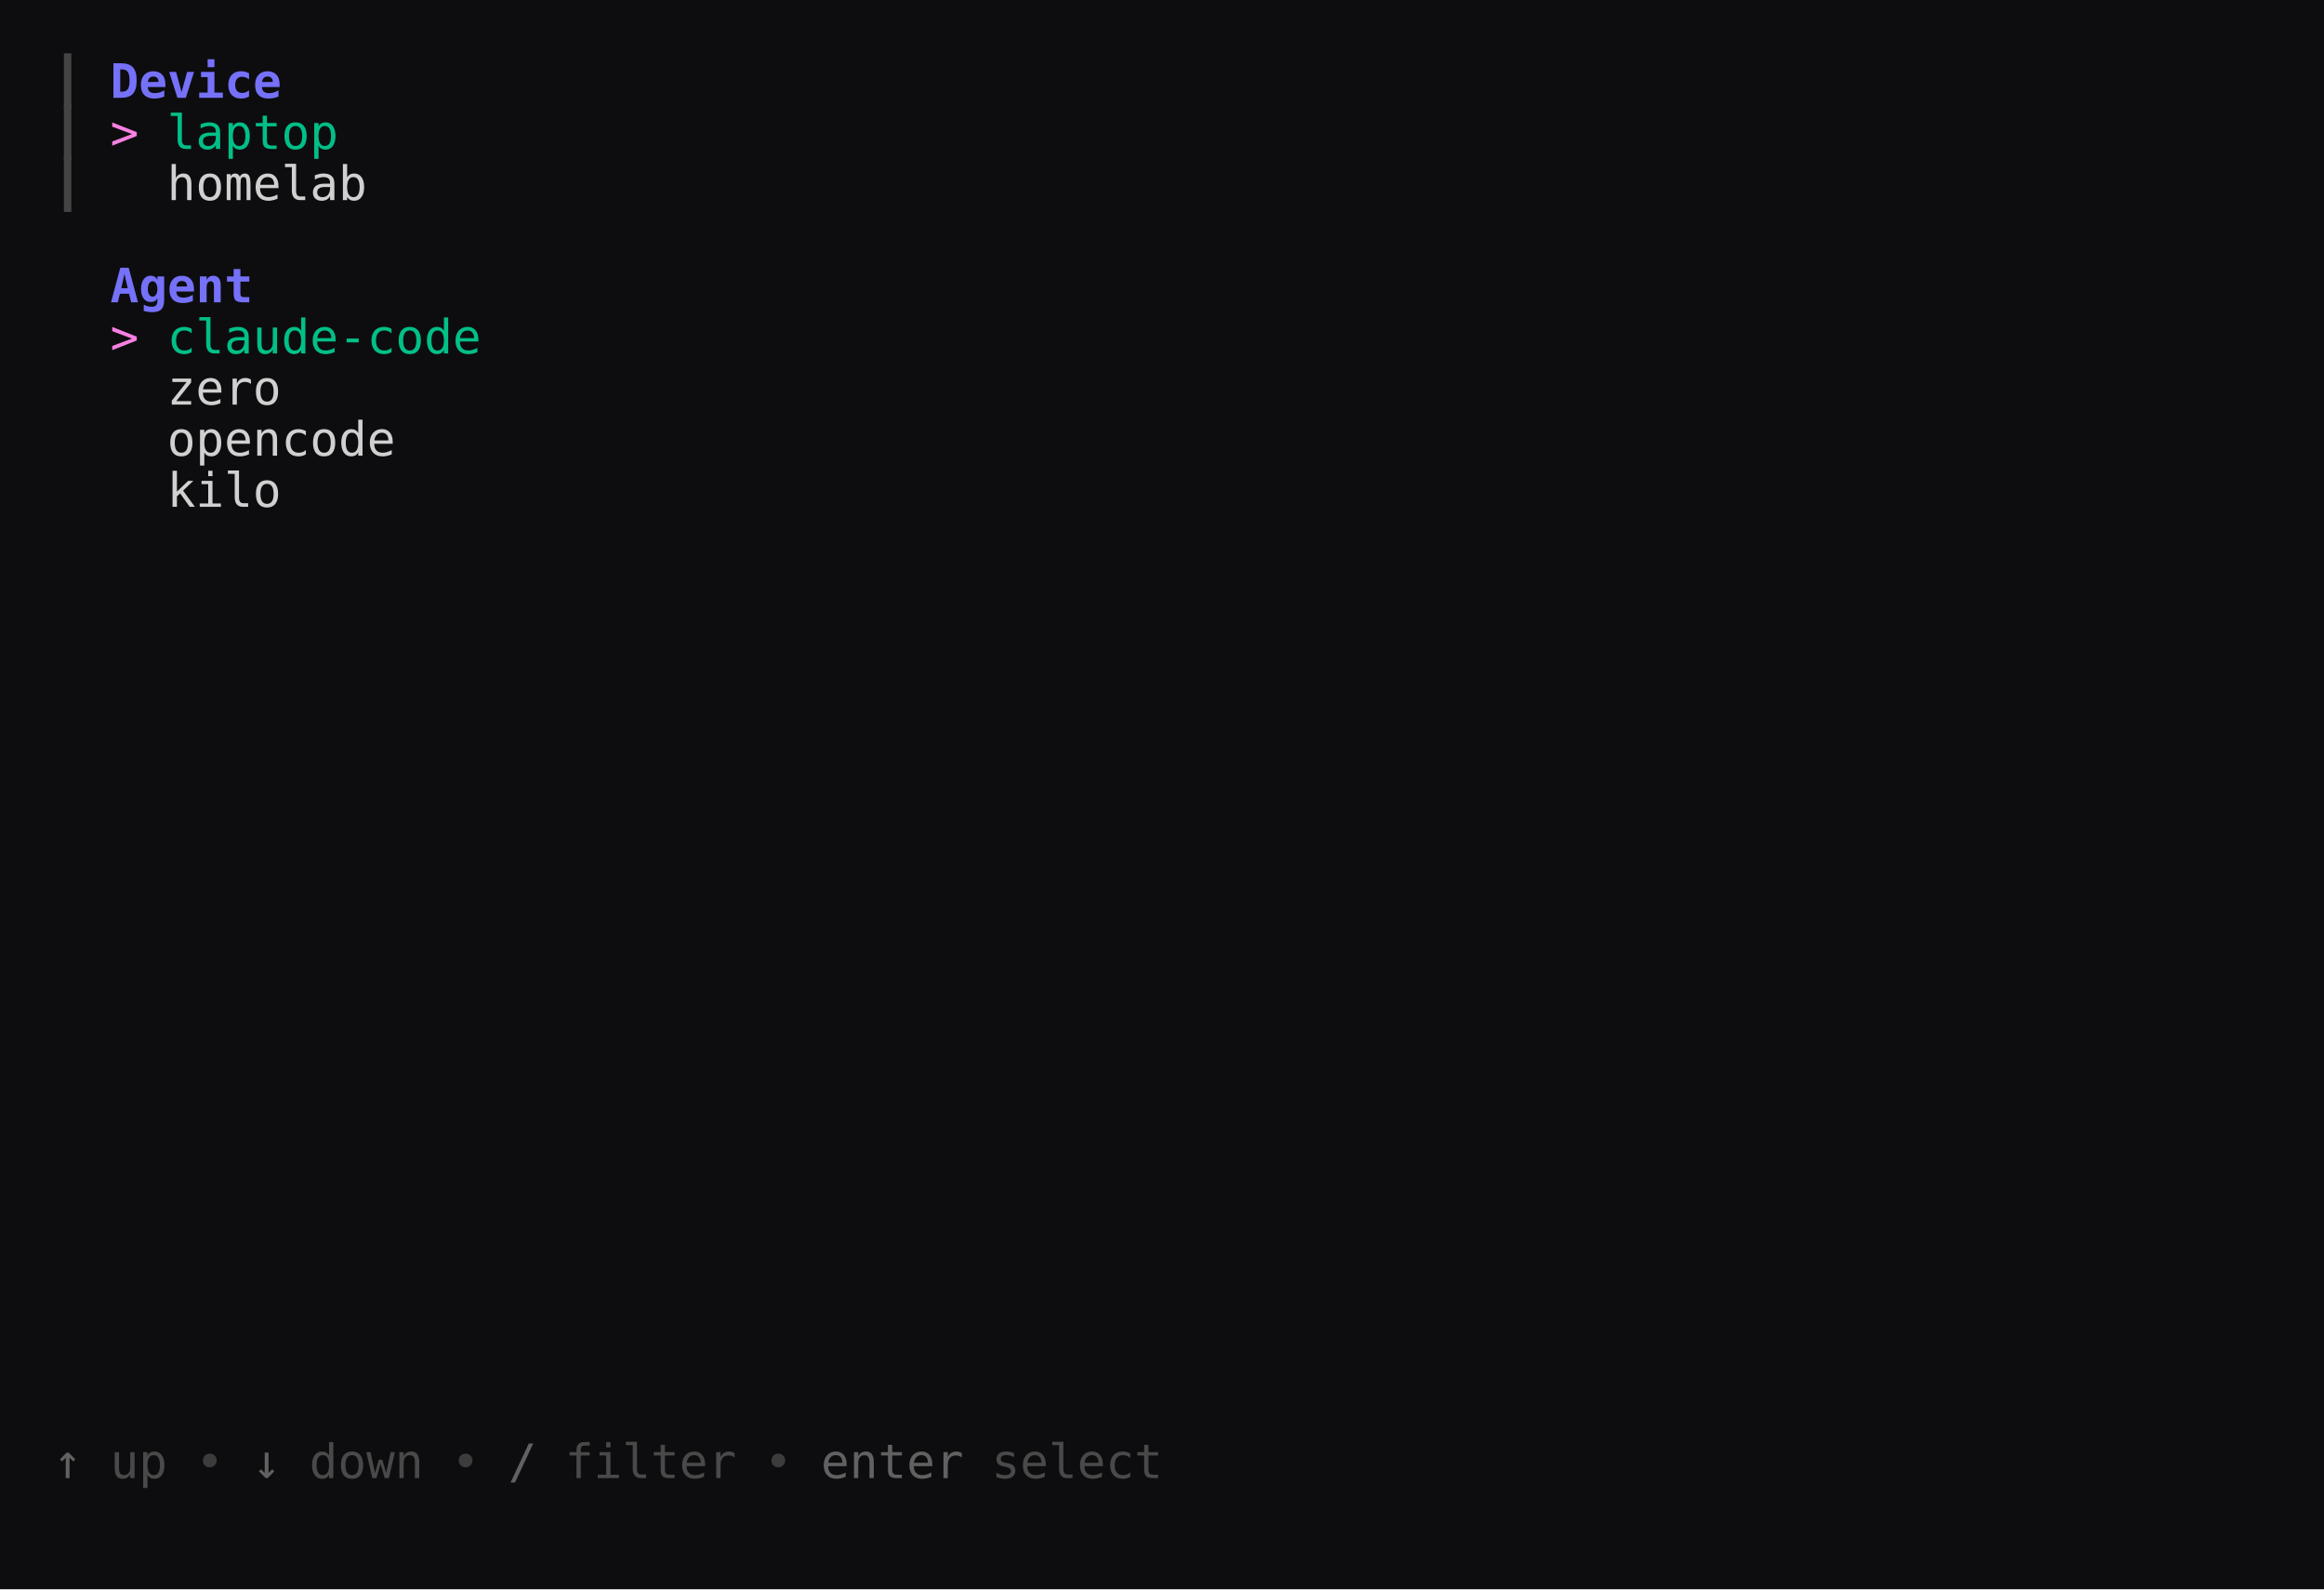
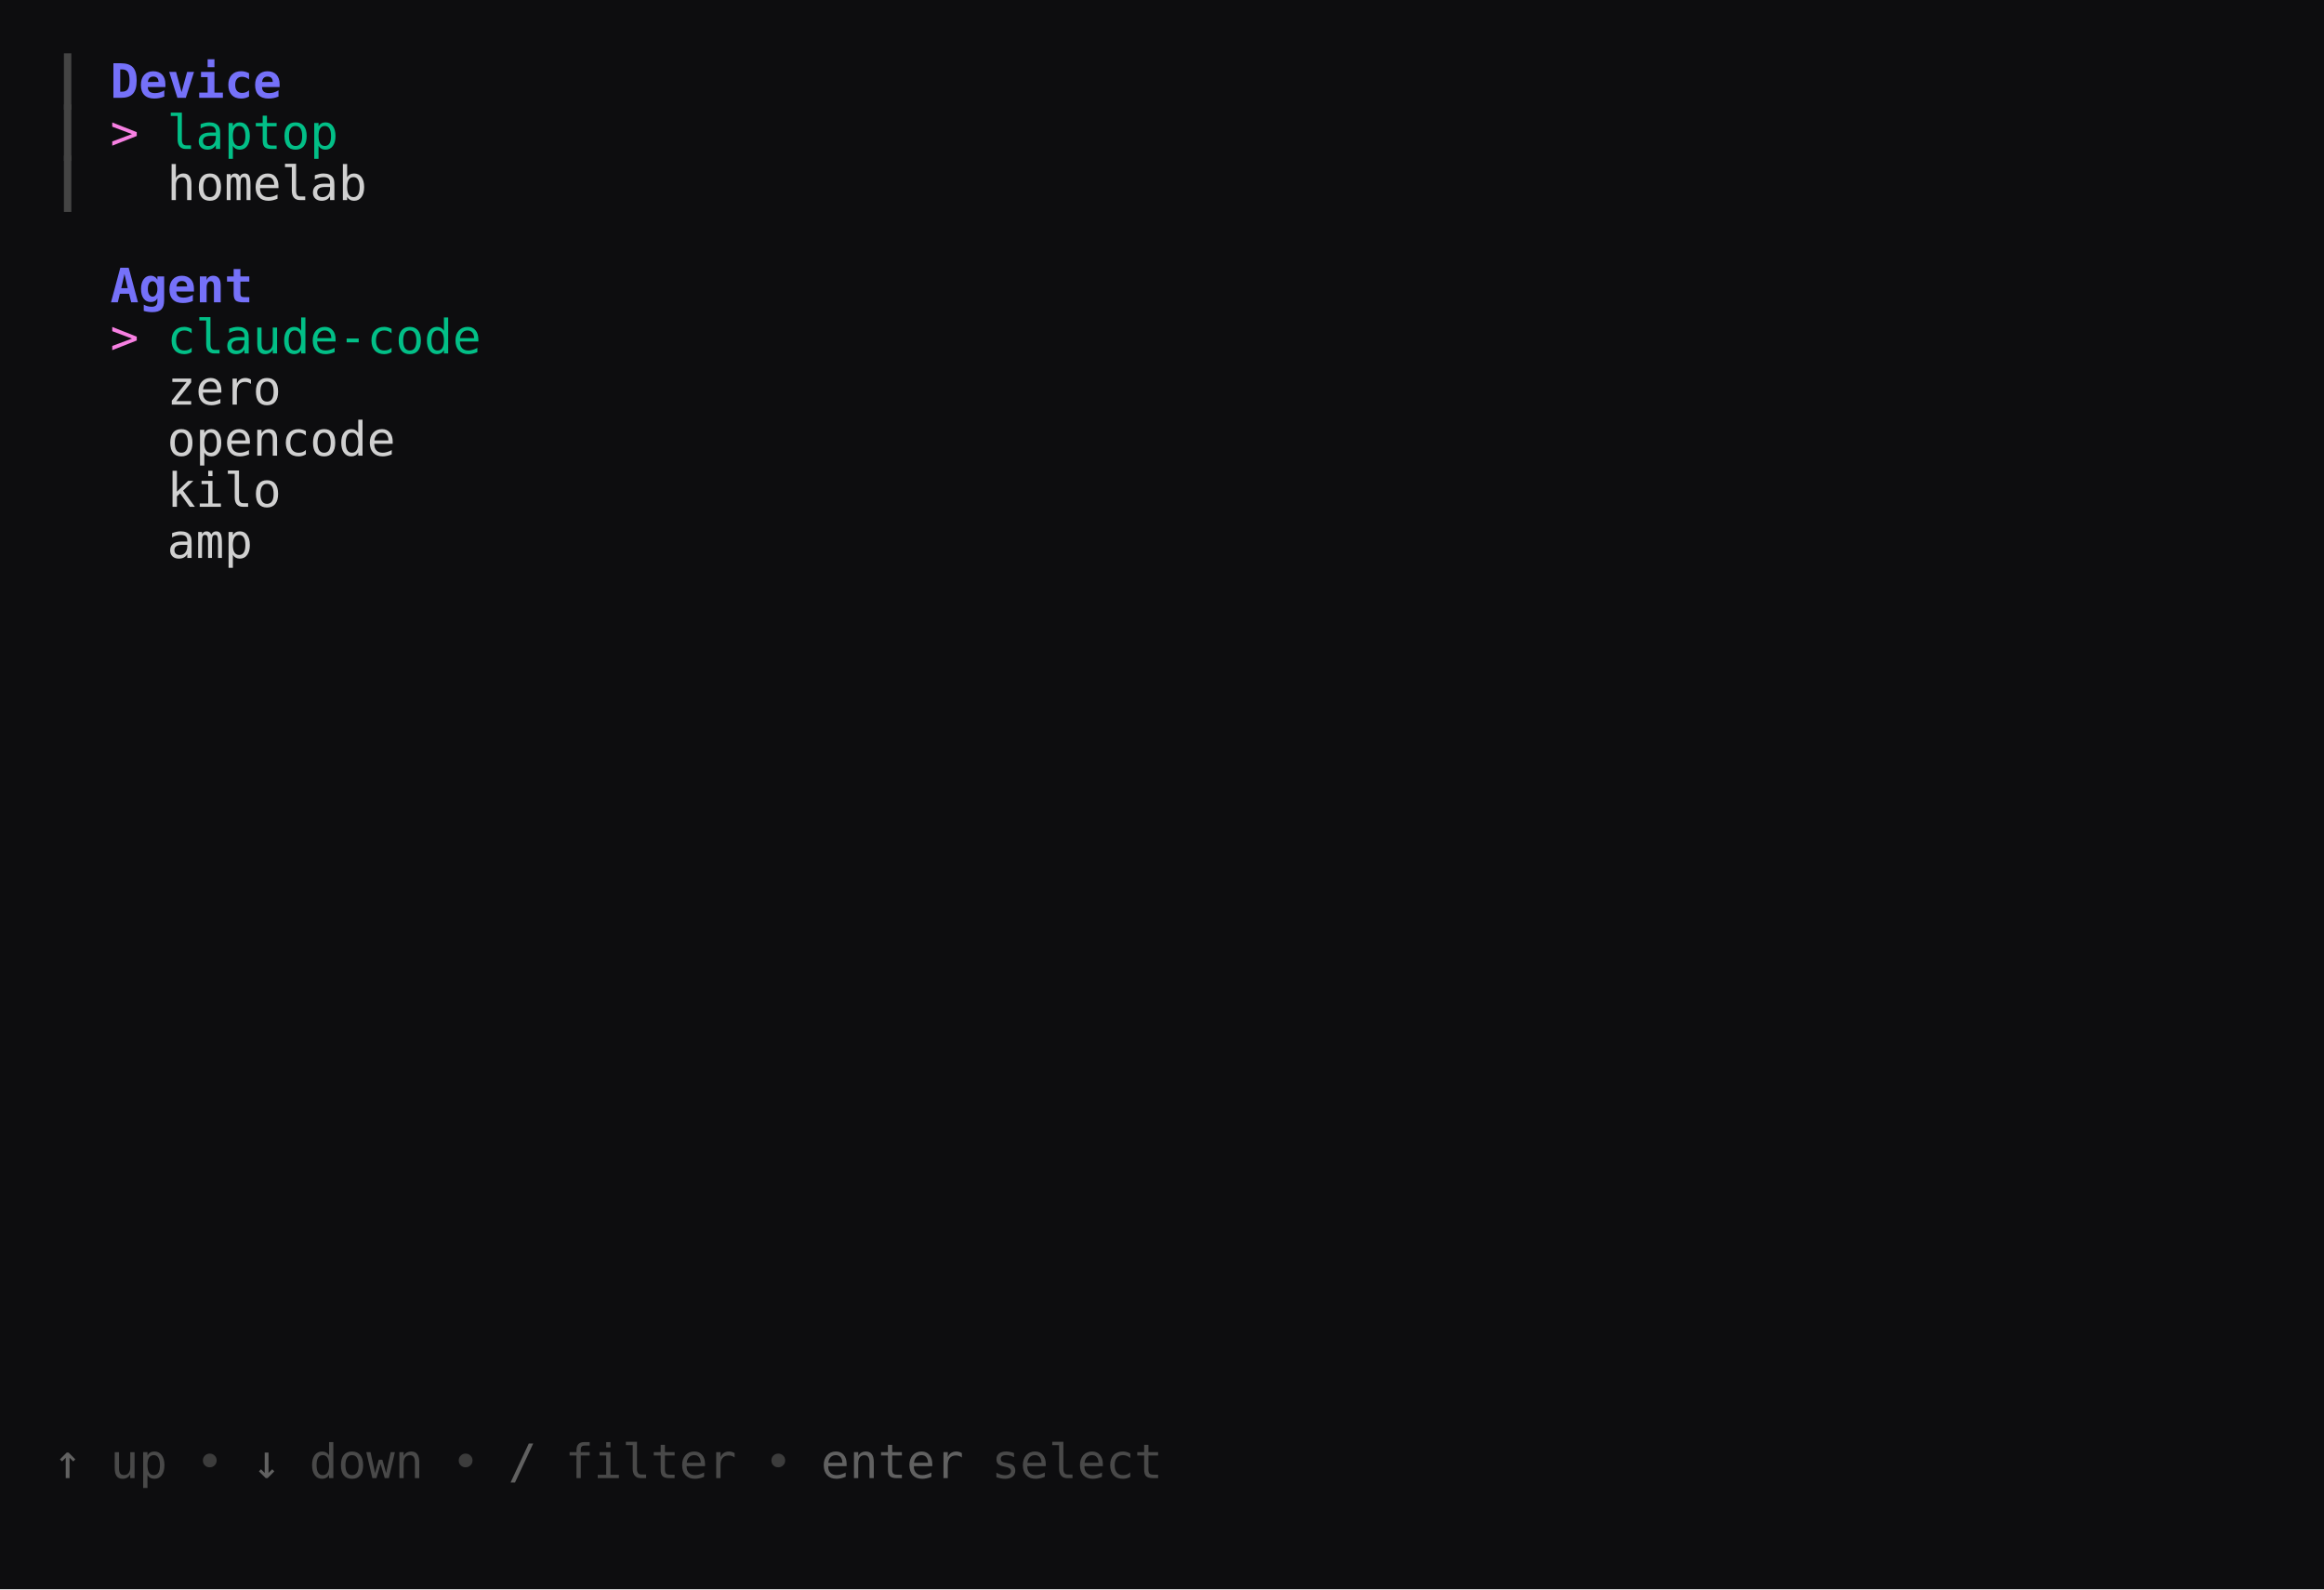
<svg xmlns="http://www.w3.org/2000/svg" width="784" height="536" viewBox="0 0 784 536" role="img" aria-label="agentmux new selection wizard">
  <rect width="100%" height="100%" fill="#0d0d0f" />
  <g font-family="ui-monospace, SFMono-Regular, Menlo, Monaco, Consolas, monospace" font-size="16" font-variant-ligatures="none">
    <text x="18.00" y="33.00" fill="#444444" font-weight="400">┃</text>
    <text x="37.18" y="33.00" fill="#7571f9" font-weight="700">Device</text>
    <text x="18.00" y="50.24" fill="#444444" font-weight="400">┃</text>
    <text x="37.18" y="50.24" fill="#f780e2" font-weight="400">&gt;</text>
    <text x="56.36" y="50.24" fill="#02bf87" font-weight="400">laptop</text>
    <text x="18.00" y="67.48" fill="#444444" font-weight="400">┃</text>
    <text x="56.36" y="67.48" fill="#d0d0d0" font-weight="400">homelab</text>
    <text x="37.18" y="101.97" fill="#7571f9" font-weight="700">Agent</text>
    <text x="37.18" y="119.21" fill="#f780e2" font-weight="400">&gt;</text>
    <text x="56.36" y="119.21" fill="#02bf87" font-weight="400">claude-code</text>
    <text x="56.36" y="136.45" fill="#d0d0d0" font-weight="400">zero</text>
    <text x="56.36" y="153.69" fill="#d0d0d0" font-weight="400">opencode</text>
    <text x="56.36" y="170.93" fill="#d0d0d0" font-weight="400">kilo</text>
+     <text x="56.36" y="188.17" fill="#d0d0d0" font-weight="400">amp</text>
    <text x="18.00" y="498.52" fill="#616161" font-weight="400">↑</text>
    <text x="37.18" y="498.52" fill="#494949" font-weight="400">up</text>
    <text x="65.95" y="498.52" fill="#3c3c3c" font-weight="400">•</text>
    <text x="85.13" y="498.52" fill="#616161" font-weight="400">↓</text>
    <text x="104.31" y="498.52" fill="#494949" font-weight="400">down</text>
    <text x="152.26" y="498.52" fill="#3c3c3c" font-weight="400">•</text>
    <text x="171.44" y="498.52" fill="#616161" font-weight="400">/</text>
    <text x="190.62" y="498.52" fill="#494949" font-weight="400">filter</text>
    <text x="257.74" y="498.52" fill="#3c3c3c" font-weight="400">•</text>
    <text x="276.92" y="498.52" fill="#616161" font-weight="400">enter</text>
    <text x="334.46" y="498.52" fill="#494949" font-weight="400">select</text>
  </g>
</svg>
